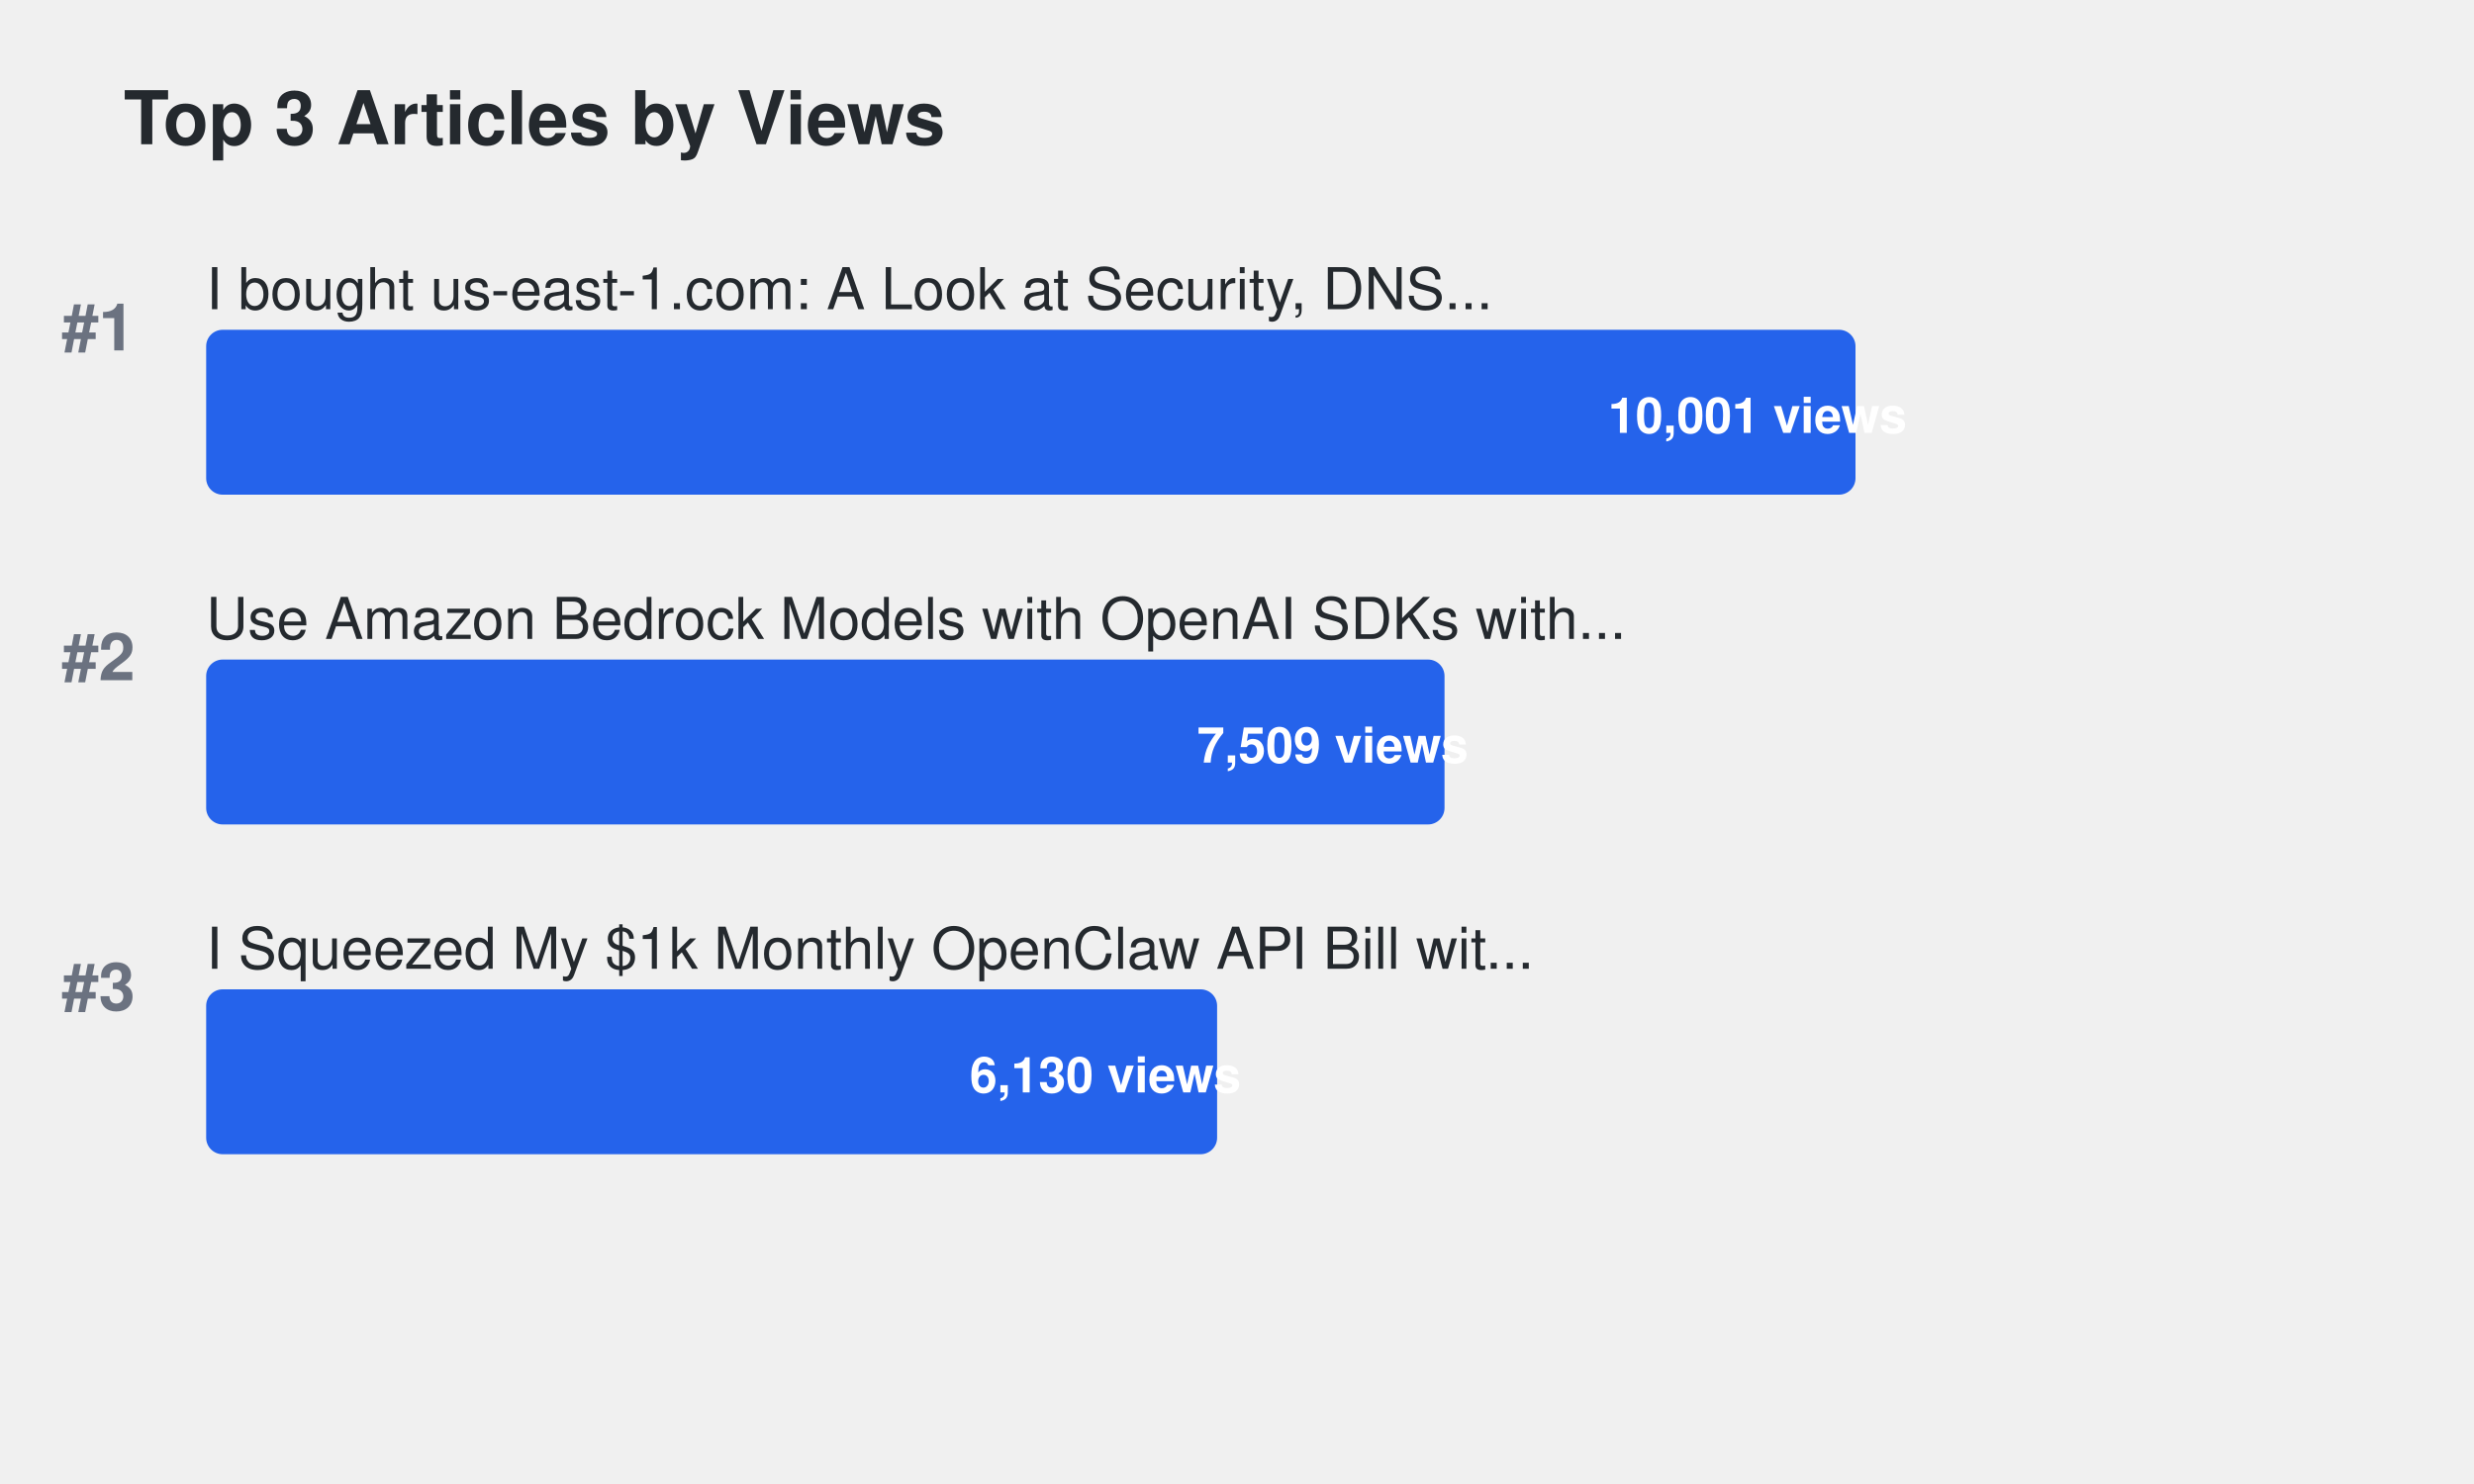
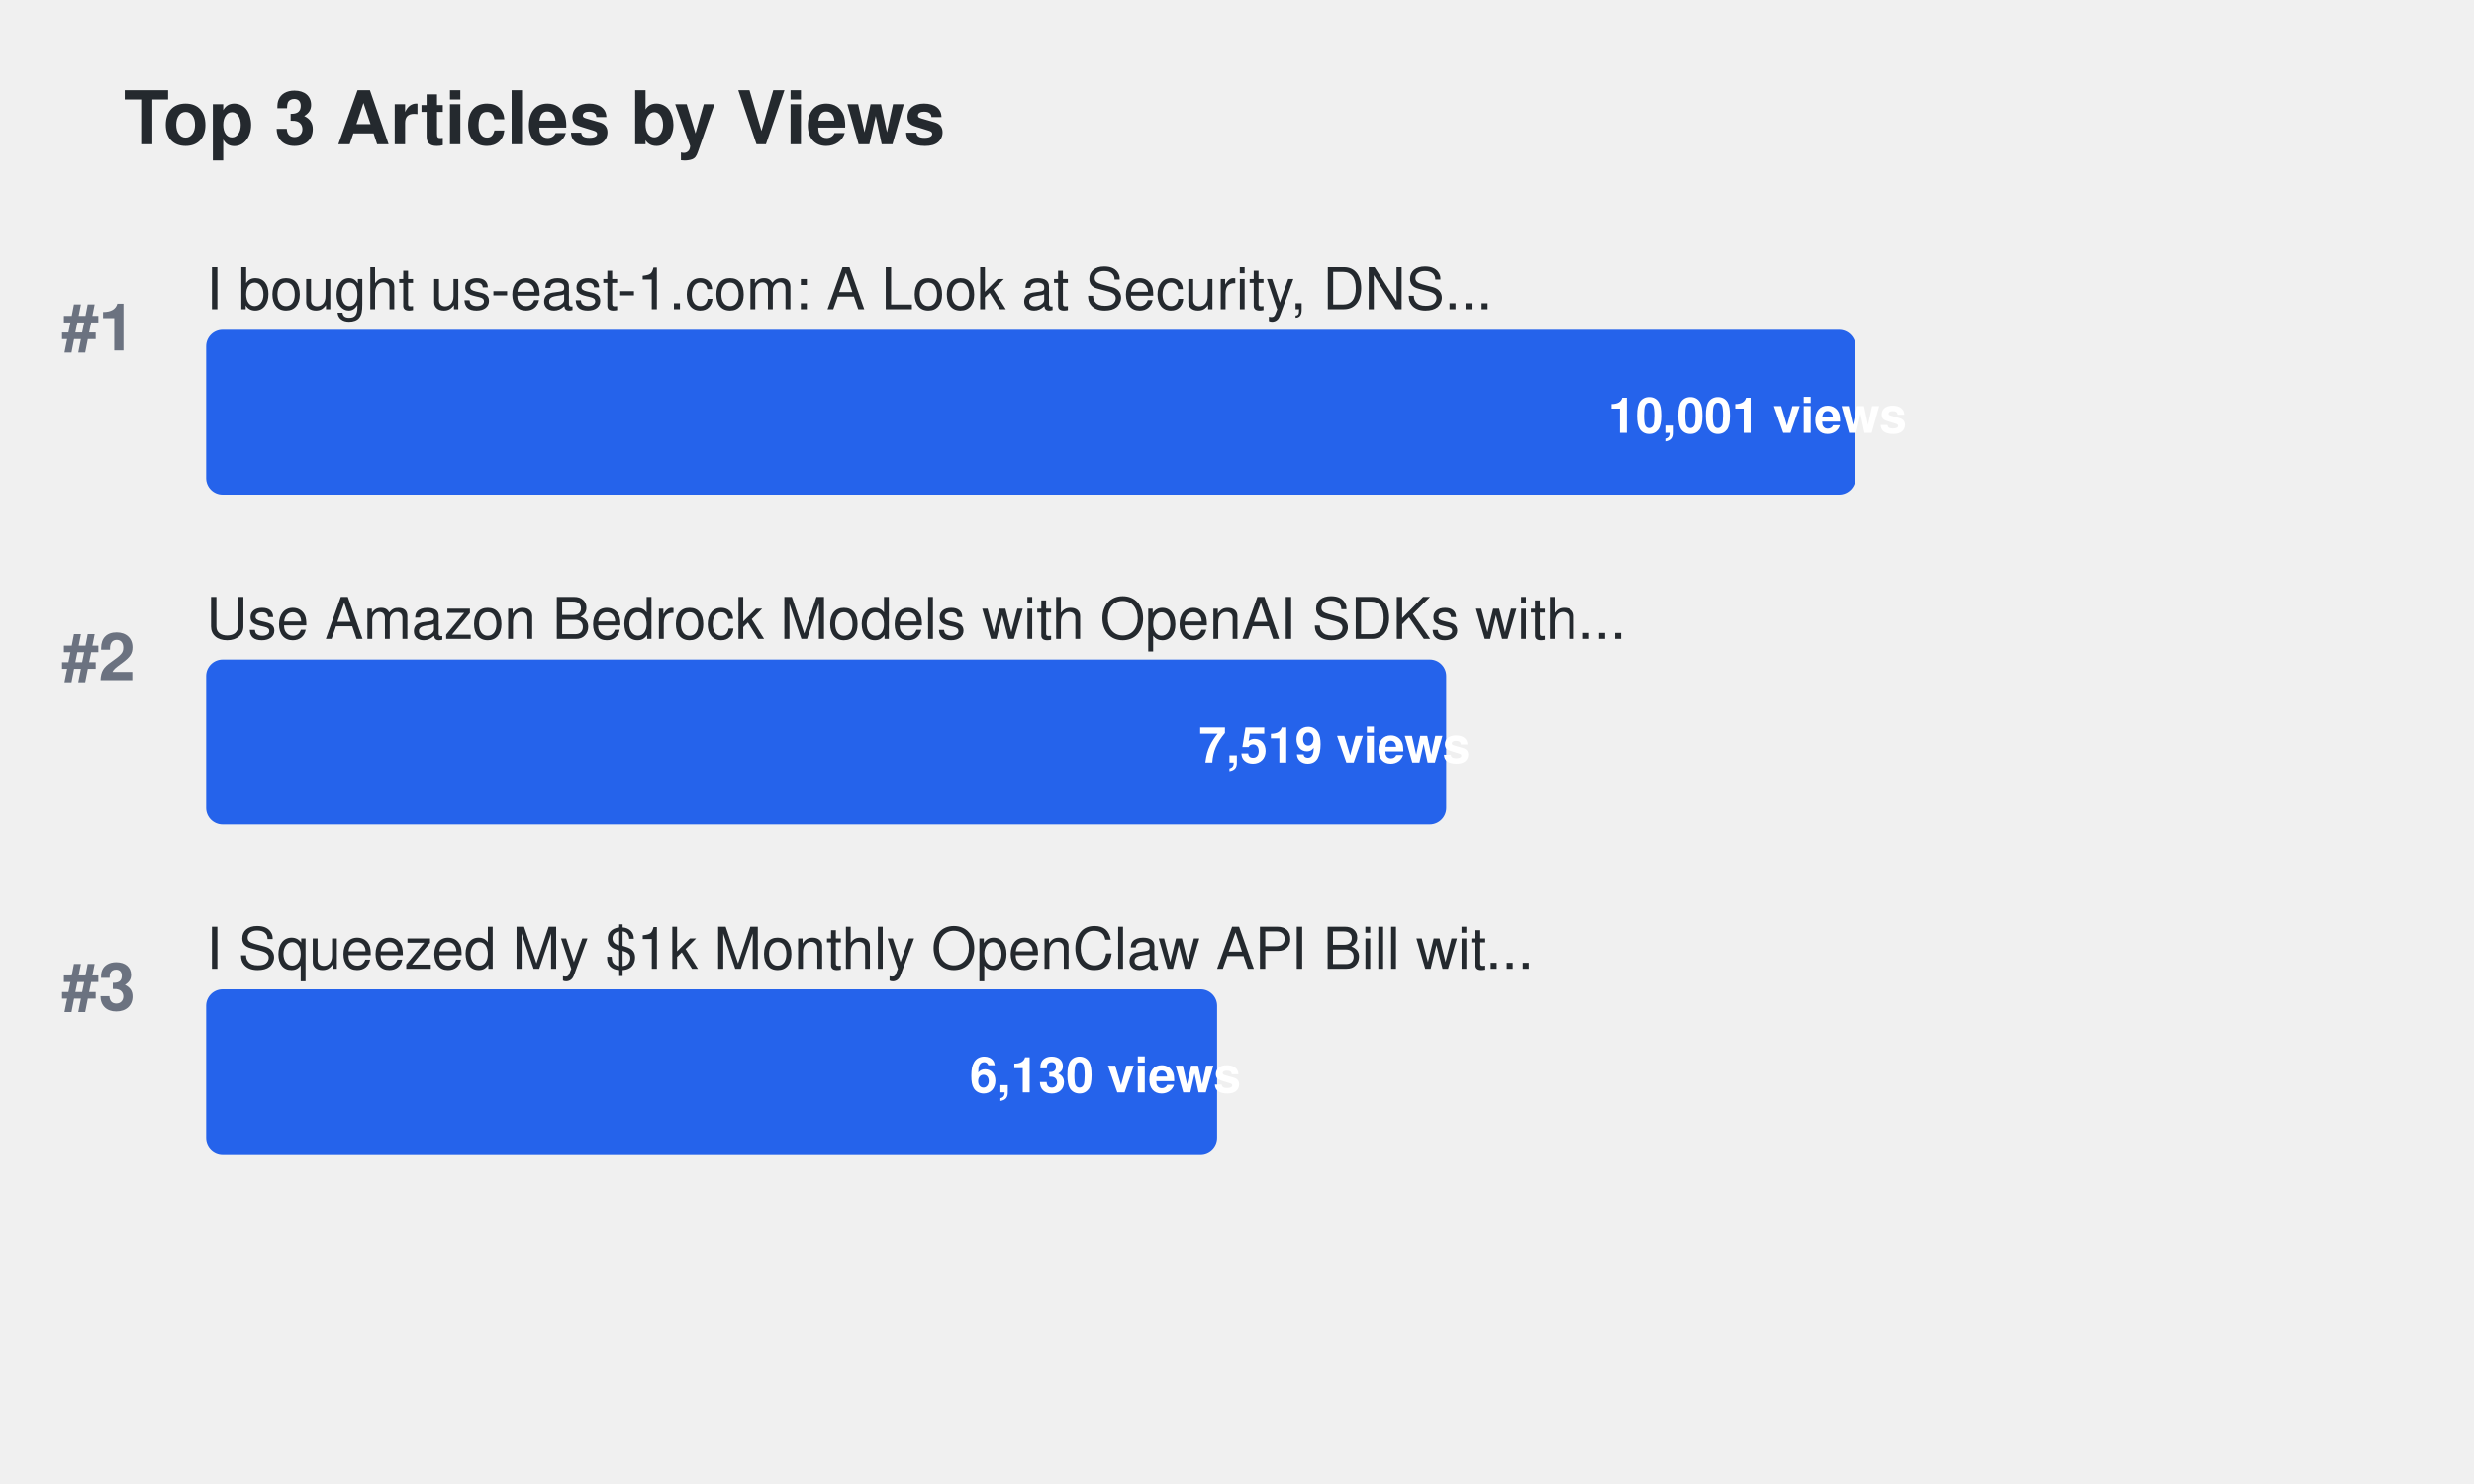
<svg xmlns="http://www.w3.org/2000/svg" width="600" height="360">
  <defs>
    <style>
.title { font-family: -apple-system, BlinkMacSystemFont, "Segoe UI", Helvetica, Arial, sans-serif; font-size: 18px; font-weight: 600; fill: #24292e; }
.article-title { font-family: -apple-system, BlinkMacSystemFont, "Segoe UI", Helvetica, Arial, sans-serif; font-size: 14px; font-weight: 500; fill: #24292e; }
.metric-value { font-family: -apple-system, BlinkMacSystemFont, "Segoe UI", Helvetica, Arial, sans-serif; font-size: 12px; font-weight: 600; fill: #ffffff; }
.rank { font-family: -apple-system, BlinkMacSystemFont, "Segoe UI", Helvetica, Arial, sans-serif; font-size: 16px; font-weight: 700; fill: #6b7280; }
.bar { rx: 4; ry: 4; }
.bar:hover { opacity: 0.8; cursor: pointer; }
a { text-decoration: none; }
a:hover .article-title { fill: #0969da; text-decoration: underline; }
a:hover .bar { opacity: 0.9; }
</style>
  </defs>
  <text x="30" y="35" class="title">Top 3 Articles by Views</text>
  <text x="15" y="85" class="rank">#1</text>
  <a href="https://dev.to/aws-builders/i-bought-us-east-1com-a-look-at-security-dns-traffic-and-protecting-aws-users-15ng" target="_blank">
    <text x="50" y="75" class="article-title">I bought us-east-1.com: A Look at Security, DNS...</text>
    <rect x="50" y="80" width="400.0" height="40" fill="#2563eb" class="bar">
</rect>
    <text x="390.0" y="105" class="metric-value" fill="#ffffff">10,001 views</text>
  </a>
  <text x="15" y="165" class="rank">#2</text>
  <a href="https://dev.to/aws-builders/use-amazon-bedrock-models-via-an-openai-api-compatible-serverless-endpoint-now-without-fixed-cost-5hf5" target="_blank">
    <text x="50" y="155" class="article-title">Use Amazon Bedrock Models with OpenAI SDKs with...</text>
-     <rect x="50" y="160" width="300.33" height="40" fill="#2563eb" class="bar">
+     <rect x="50" y="160" width="300.73" height="40" fill="#2563eb" class="bar">
</rect>
-     <text x="290.33" y="185" class="metric-value" fill="#ffffff">7,509 views</text>
+     <text x="290.73" y="185" class="metric-value" fill="#ffffff">7,519 views</text>
  </a>
  <text x="15" y="245" class="rank">#3</text>
  <a href="https://dev.to/aws-builders/i-squeezed-my-1k-monthly-openclaw-api-bill-with-20month-in-aws-credits-heres-the-exact-setup-3gj4" target="_blank">
    <text x="50" y="235" class="article-title">I Squeezed My $1k Monthly OpenClaw API Bill wit...</text>
    <rect x="50" y="240" width="245.175" height="40" fill="#2563eb" class="bar">
</rect>
    <text x="235.175" y="265" class="metric-value" fill="#ffffff">6,130 views</text>
  </a>
</svg>
